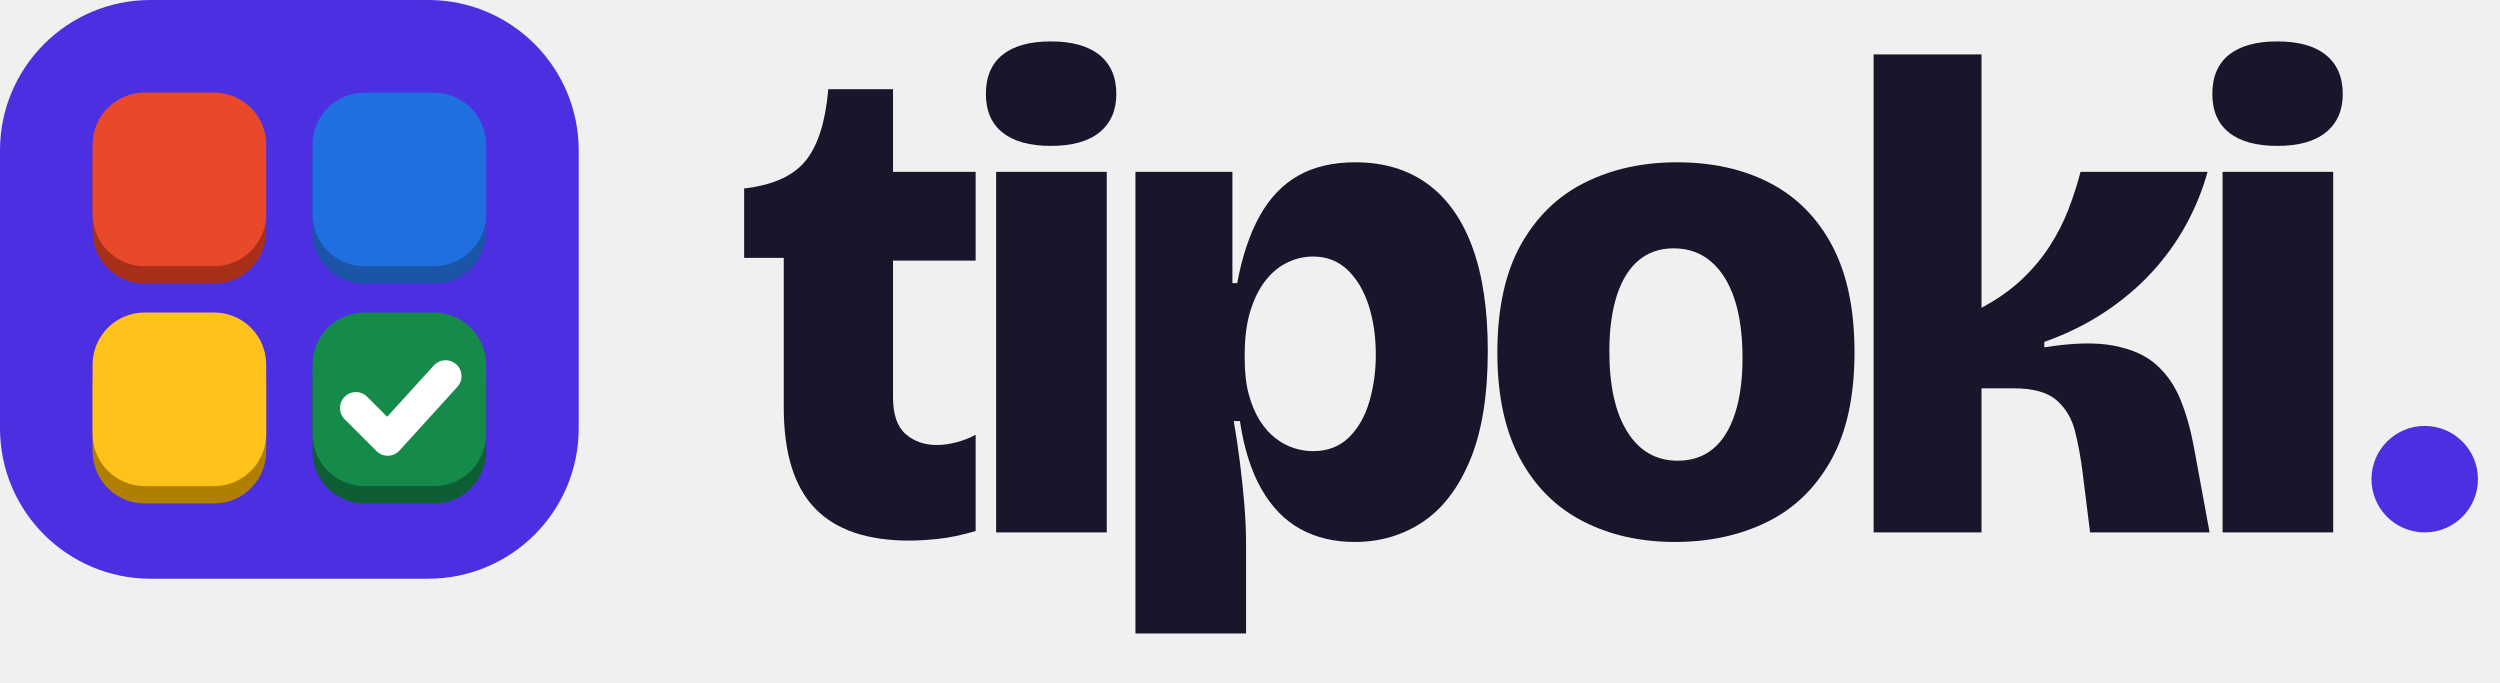
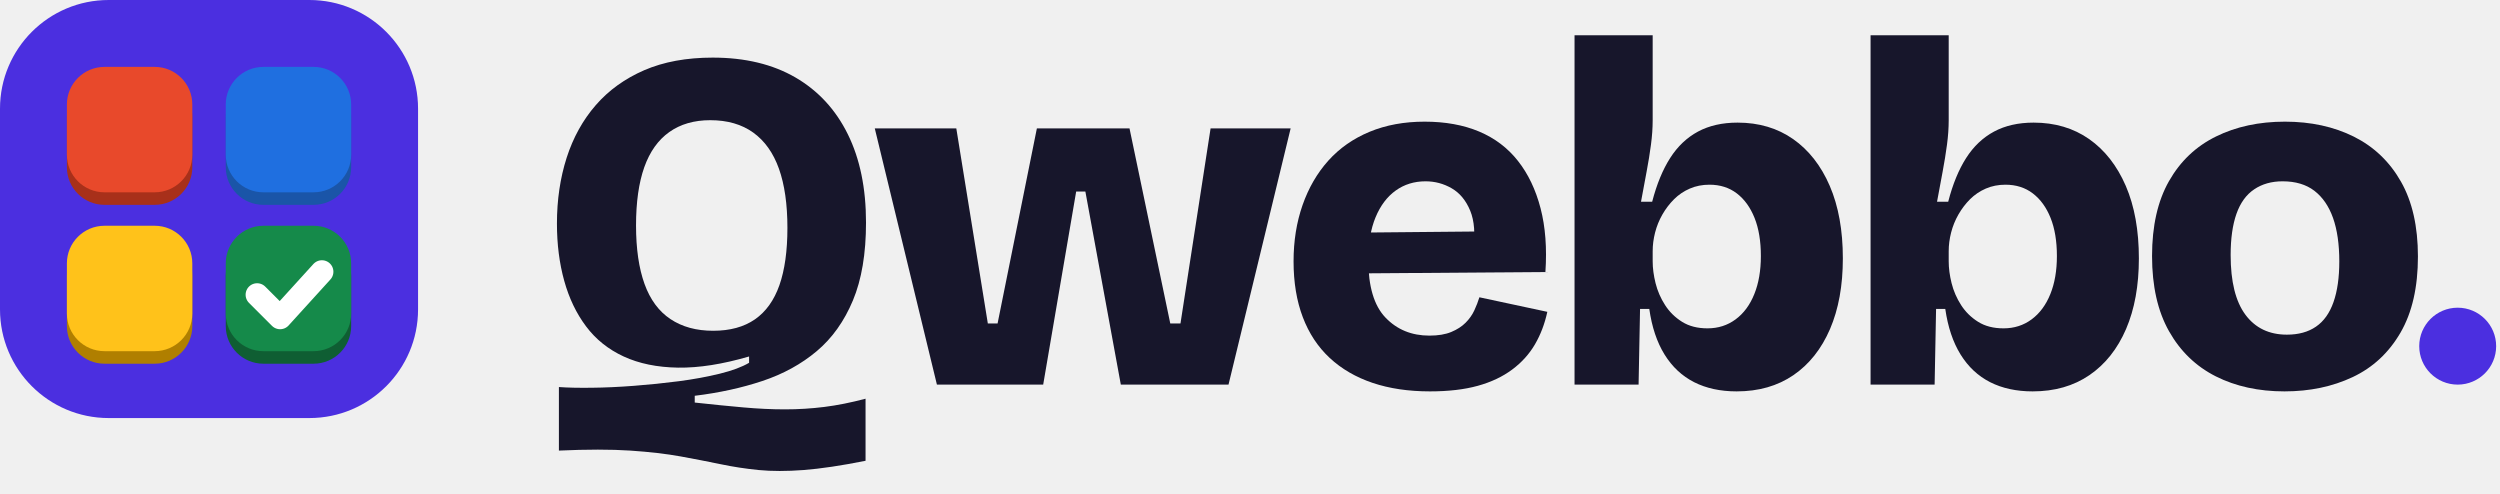
- <svg xmlns="http://www.w3.org/2000/svg" viewBox="0 0 432 118" role="img" aria-label="Tipoki">
+ <svg xmlns="http://www.w3.org/2000/svg" viewBox="0 0 598 118" role="img" aria-label="Qwebbo">
  <g>
    <rect width="100" height="100" rx="26" fill="#4B2FE0" />
    <rect x="16" y="19" width="30" height="30" rx="9" fill="#A8301A" />
    <rect x="16" y="16" width="30" height="30" rx="9" fill="#E8492B" />
    <rect x="54" y="19" width="30" height="30" rx="9" fill="#1A55A8" />
    <rect x="54" y="16" width="30" height="30" rx="9" fill="#1F6FE0" />
    <rect x="16" y="57" width="30" height="30" rx="9" fill="#B07F00" />
    <rect x="16" y="54" width="30" height="30" rx="9" fill="#FFC21A" />
    <rect x="54" y="57" width="30" height="30" rx="9" fill="#0F5E33" />
    <rect x="54" y="54" width="30" height="30" rx="9" fill="#158A4A" />
    <path d="M61.5 70.5l5.5 5.5 10-11" fill="none" stroke="#fff" stroke-width="5.5" stroke-linecap="round" stroke-linejoin="round" />
  </g>
-   <path d="M157.146 93.416Q146.172 93.416 140.803 87.811Q135.434 82.206 135.434 70.406V44.564H128.59V32.528H128.944Q136.26 31.584 139.328 27.631Q142.396 23.678 143.104 15.654V15.418H154.314V29.696H168.592V45.036H154.314V68.636Q154.314 73.12 156.497 75.008Q158.68 76.896 161.866 76.896Q163.518 76.896 165.288 76.424Q167.058 75.952 168.592 75.126V91.764Q164.934 92.826 162.102 93.121Q159.27 93.416 157.146 93.416Z" fill="#17162B" />
-   <path d="M172.132 92.0V29.696H191.248V92.0ZM181.572 25.212Q176.144 25.212 173.253 22.911Q170.362 20.61 170.362 16.244Q170.362 11.76 173.253 9.459Q176.144 7.158 181.572 7.158Q187.118 7.158 190.009 9.518Q192.9 11.878 192.9 16.244Q192.9 20.492 190.009 22.852Q187.118 25.212 181.572 25.212Z" fill="#17162B" />
-   <path d="M196.204 109.464V51.88V29.696H212.96V48.93H213.786Q215.084 41.968 217.68 37.307Q220.276 32.646 224.347 30.345Q228.418 28.044 234.2 28.044Q241.516 28.044 246.649 31.761Q251.782 35.478 254.437 42.735Q257.092 49.992 257.092 60.612Q257.092 72.058 254.083 79.374Q251.074 86.69 245.882 90.171Q240.69 93.652 234.082 93.652Q228.772 93.652 224.701 91.41Q220.63 89.168 217.975 84.507Q215.32 79.846 214.258 72.766H213.196Q213.786 76.188 214.258 79.905Q214.73 83.622 215.025 87.221Q215.32 90.82 215.32 94.124V109.464ZM226.884 77.958Q230.66 77.958 233.079 75.598Q235.498 73.238 236.619 69.403Q237.74 65.568 237.74 61.32Q237.74 56.6 236.501 52.765Q235.262 48.93 232.843 46.629Q230.424 44.328 226.884 44.328Q224.642 44.328 222.518 45.331Q220.394 46.334 218.742 48.399Q217.09 50.464 216.087 53.65Q215.084 56.836 215.084 61.32V62.028Q215.084 65.568 215.792 68.164Q216.5 70.76 217.68 72.648Q218.86 74.536 220.394 75.716Q221.928 76.896 223.58 77.427Q225.232 77.958 226.884 77.958Z" fill="#17162B" />
-   <path d="M289.424 93.652Q280.456 93.652 273.494 90.053Q266.532 86.454 262.638 79.197Q258.744 71.94 258.744 60.966Q258.744 49.52 262.815 42.263Q266.886 35.006 273.907 31.525Q280.928 28.044 289.778 28.044Q298.982 28.044 305.885 31.643Q312.788 35.242 316.623 42.499Q320.458 49.756 320.458 60.848Q320.458 72.294 316.387 79.551Q312.316 86.808 305.295 90.23Q298.274 93.652 289.424 93.652ZM289.896 79.61Q293.554 79.61 296.032 77.545Q298.51 75.48 299.808 71.468Q301.106 67.456 301.106 61.91Q301.106 55.774 299.69 51.585Q298.274 47.396 295.619 45.154Q292.964 42.912 289.188 42.912Q285.648 42.912 283.17 44.977Q280.692 47.042 279.394 51.054Q278.096 55.066 278.096 60.73Q278.096 69.698 281.223 74.654Q284.35 79.61 289.896 79.61Z" fill="#17162B" />
-   <path d="M323.762 92.0V9.4H342.406V53.178Q346.418 51.054 349.309 48.34Q352.2 45.626 354.206 42.499Q356.212 39.372 357.451 36.127Q358.69 32.882 359.516 29.696H381.464Q380.166 34.416 377.747 38.841Q375.328 43.266 371.788 47.101Q368.248 50.936 363.587 54.004Q358.926 57.072 353.262 59.078V60.022Q360.578 58.842 365.239 59.727Q369.9 60.612 372.614 63.031Q375.328 65.45 376.803 69.108Q378.278 72.766 379.104 77.25L381.818 92.0H361.168L359.87 81.616Q359.398 77.84 358.572 74.536Q357.746 71.232 355.386 69.167Q353.026 67.102 347.952 67.102H342.406V92.0Z" fill="#17162B" />
-   <path d="M384.06 92.0V29.696H403.176V92.0ZM393.5 25.212Q388.072 25.212 385.181 22.911Q382.29 20.61 382.29 16.244Q382.29 11.76 385.181 9.459Q388.072 7.158 393.5 7.158Q399.046 7.158 401.937 9.518Q404.828 11.878 404.828 16.244Q404.828 20.492 401.937 22.852Q399.046 25.212 393.5 25.212Z" fill="#17162B" />
-   <circle cx="418.99" cy="82.80" r="9.20" fill="#4B2FE0" />
+   <path d="M207.04 110.22Q198.33 111.96 192.24 112.43Q186.15 112.89 181.45 112.43Q176.75 111.96 172.34 111.03Q167.92 110.11 162.82 109.18Q157.71 108.25 150.75 107.78Q143.78 107.32 133.69 107.78V92.58Q136.82 92.81 141.52 92.75Q146.22 92.7 151.62 92.29Q157.02 91.88 162.35 91.19Q167.69 90.49 172.16 89.39Q176.63 88.29 179.18 86.78V85.27Q169.67 88.05 162.18 87.94Q154.69 87.82 149.18 85.27Q143.67 82.72 140.19 78.07Q136.7 73.43 134.96 67.16Q133.22 60.9 133.22 53.47Q133.22 45 135.54 37.74Q137.87 30.49 142.51 25.15Q147.15 19.81 154.11 16.79Q161.08 13.78 170.48 13.78Q182.08 13.78 190.27 18.53Q198.45 23.29 202.8 32.11Q207.15 40.93 207.15 53.24Q207.15 64.38 204.02 71.86Q200.89 79.35 195.37 83.99Q189.86 88.63 182.37 91.13Q174.89 93.62 166.18 94.67V96.29Q172.57 96.99 177.79 97.45Q183.01 97.92 187.77 97.92Q192.53 97.92 197.17 97.34Q201.81 96.76 207.04 95.37ZM170.59 79.12Q176.63 79.12 180.58 76.39Q184.52 73.66 186.44 68.21Q188.35 62.75 188.35 54.51Q188.35 46.04 186.32 40.35Q184.29 34.67 180.17 31.71Q176.05 28.75 169.9 28.75Q164.09 28.75 160.09 31.59Q156.09 34.43 154.11 40Q152.14 45.58 152.14 53.93Q152.14 62.29 154.17 67.92Q156.2 73.55 160.38 76.33Q164.56 79.12 170.59 79.12Z" fill="#17162B" />
+   <path d="M224.11 92 209.25 30.72H228.75L236.29 77.38H238.62L248.02 30.72H270.18L279.93 77.38H282.37L289.57 30.72H308.72L293.86 92H268.1L259.62 45.81H257.42L249.53 92Z" fill="#17162B" />
+   <path d="M342.04 93.62Q334.38 93.62 328.34 91.59Q322.31 89.56 318.07 85.62Q313.83 81.67 311.63 75.87Q309.42 70.06 309.42 62.52Q309.42 55.21 311.57 49.06Q313.72 42.91 317.72 38.44Q321.73 33.97 327.59 31.53Q333.45 29.1 340.76 29.1Q348.19 29.1 353.82 31.47Q359.45 33.85 363.1 38.5Q366.76 43.14 368.5 49.81Q370.24 56.49 369.66 65.07L321.73 65.42V55.67L358.98 55.32L352.37 59.85Q353.18 54.05 351.67 50.39Q350.16 46.74 347.26 45.05Q344.36 43.37 340.99 43.37Q336.93 43.37 333.85 45.58Q330.78 47.78 329.04 51.96Q327.3 56.14 327.3 62.17Q327.3 71.69 331.42 75.98Q335.54 80.28 341.92 80.28Q345.05 80.28 347.14 79.41Q349.23 78.54 350.57 77.2Q351.9 75.87 352.66 74.24Q353.41 72.62 353.87 71.11L370.12 74.59Q369.19 78.89 367.16 82.37Q365.13 85.85 361.71 88.4Q358.28 90.96 353.47 92.29Q348.65 93.62 342.04 93.62Z" fill="#17162B" />
+   <path d="M415.4 93.62Q409.59 93.62 405.24 91.42Q400.89 89.21 398.16 84.8Q395.43 80.39 394.51 73.89H392.3L391.95 92H376.63V61.94V8.44H395.32V28.75Q395.32 31.53 394.91 34.61Q394.51 37.68 393.87 41.05Q393.23 44.42 392.53 48.25H395.2Q396.83 41.98 399.5 37.8Q402.17 33.62 406.17 31.47Q410.17 29.33 415.63 29.33Q423.29 29.33 428.92 33.27Q434.55 37.22 437.68 44.47Q440.81 51.73 440.81 61.82Q440.81 71.57 437.74 78.71Q434.66 85.85 428.98 89.74Q423.29 93.62 415.4 93.62ZM408.43 78.54Q412.26 78.54 415.16 76.39Q418.07 74.24 419.63 70.35Q421.2 66.47 421.2 61.24Q421.2 55.91 419.69 52.13Q418.18 48.36 415.46 46.27Q412.73 44.18 408.9 44.18Q406.34 44.18 404.2 45.11Q402.05 46.04 400.43 47.66Q398.8 49.29 397.64 51.32Q396.48 53.35 395.9 55.61Q395.32 57.88 395.32 60.08V62.52Q395.32 64.96 396.01 67.74Q396.71 70.53 398.28 72.97Q399.84 75.4 402.34 76.97Q404.84 78.54 408.43 78.54Z" fill="#17162B" />
+   <path d="M486.2 93.62Q480.4 93.62 476.05 91.42Q471.7 89.21 468.97 84.8Q466.24 80.39 465.31 73.89H463.11L462.76 92H447.44V61.94V8.44H466.13V28.75Q466.13 31.53 465.72 34.61Q465.31 37.68 464.68 41.05Q464.04 44.42 463.34 48.25H466.01Q467.63 41.98 470.3 37.8Q472.97 33.62 476.98 31.47Q480.98 29.33 486.44 29.33Q494.1 29.33 499.73 33.27Q505.35 37.22 508.49 44.47Q511.62 51.73 511.62 61.82Q511.62 71.57 508.55 78.71Q505.47 85.85 499.78 89.74Q494.1 93.62 486.2 93.62ZM479.24 78.54Q483.07 78.54 485.97 76.39Q488.87 74.24 490.44 70.35Q492.01 66.47 492.01 61.24Q492.01 55.91 490.5 52.13Q488.99 48.36 486.26 46.27Q483.53 44.18 479.7 44.18Q477.15 44.18 475 45.11Q472.86 46.04 471.23 47.66Q469.61 49.29 468.45 51.32Q467.29 53.35 466.71 55.61Q466.13 57.88 466.13 60.08V62.52Q466.13 64.96 466.82 67.74Q467.52 70.53 469.09 72.97Q470.65 75.4 473.15 76.97Q475.64 78.54 479.24 78.54Z" fill="#17162B" />
+   <path d="M546.45 93.62Q537.17 93.62 530.03 90.03Q522.89 86.43 518.83 79.23Q514.77 72.04 514.77 61.24Q514.77 50.45 518.83 43.31Q522.89 36.17 530.09 32.64Q537.28 29.1 546.57 29.1Q555.85 29.1 563.05 32.69Q570.24 36.29 574.3 43.43Q578.37 50.57 578.37 61.36Q578.37 72.39 574.19 79.58Q570.01 86.78 562.76 90.2Q555.5 93.62 546.45 93.62ZM547.03 80.05Q551.21 80.05 553.99 78.13Q556.78 76.22 558.17 72.27Q559.56 68.32 559.56 62.52Q559.56 56.37 558.06 52.13Q556.55 47.9 553.59 45.63Q550.63 43.37 545.99 43.37Q542.04 43.37 539.2 45.29Q536.35 47.2 534.96 51.15Q533.57 55.09 533.57 61.01Q533.57 70.53 537.11 75.29Q540.65 80.05 547.03 80.05Z" fill="#17162B" />
+   <circle cx="587.88" cy="82.80" r="9.20" fill="#4B2FE0" />
</svg>
